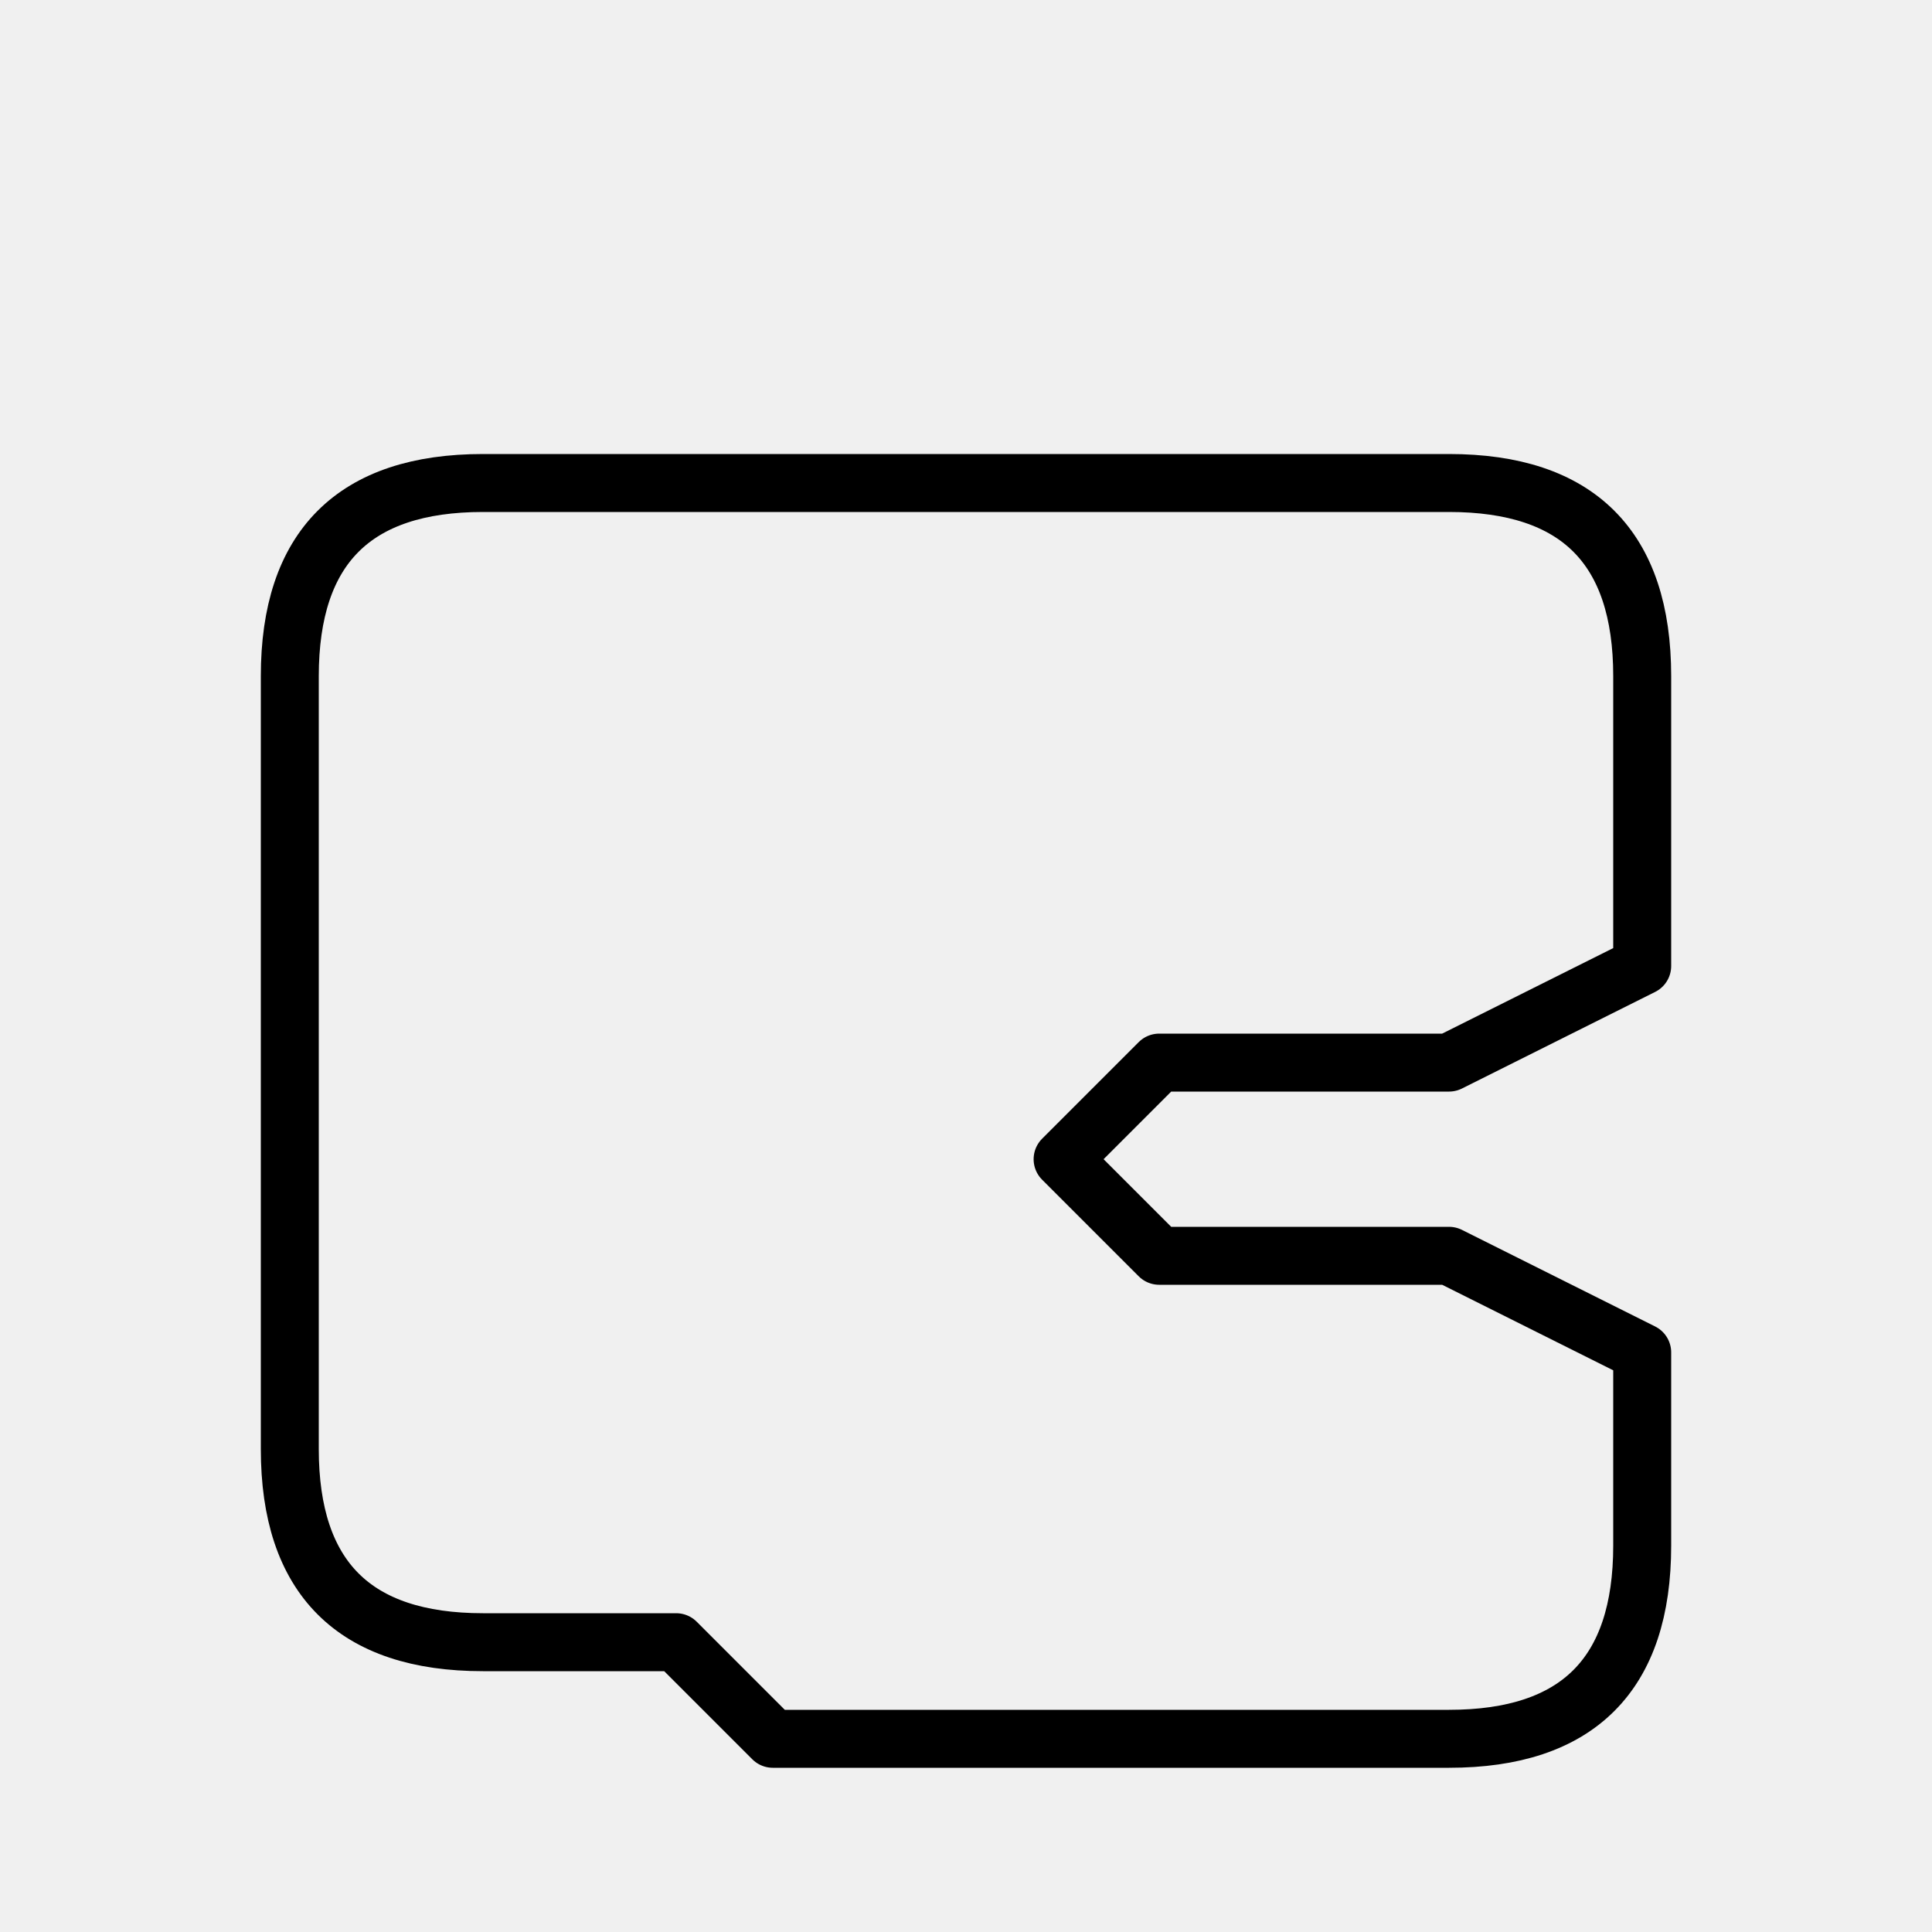
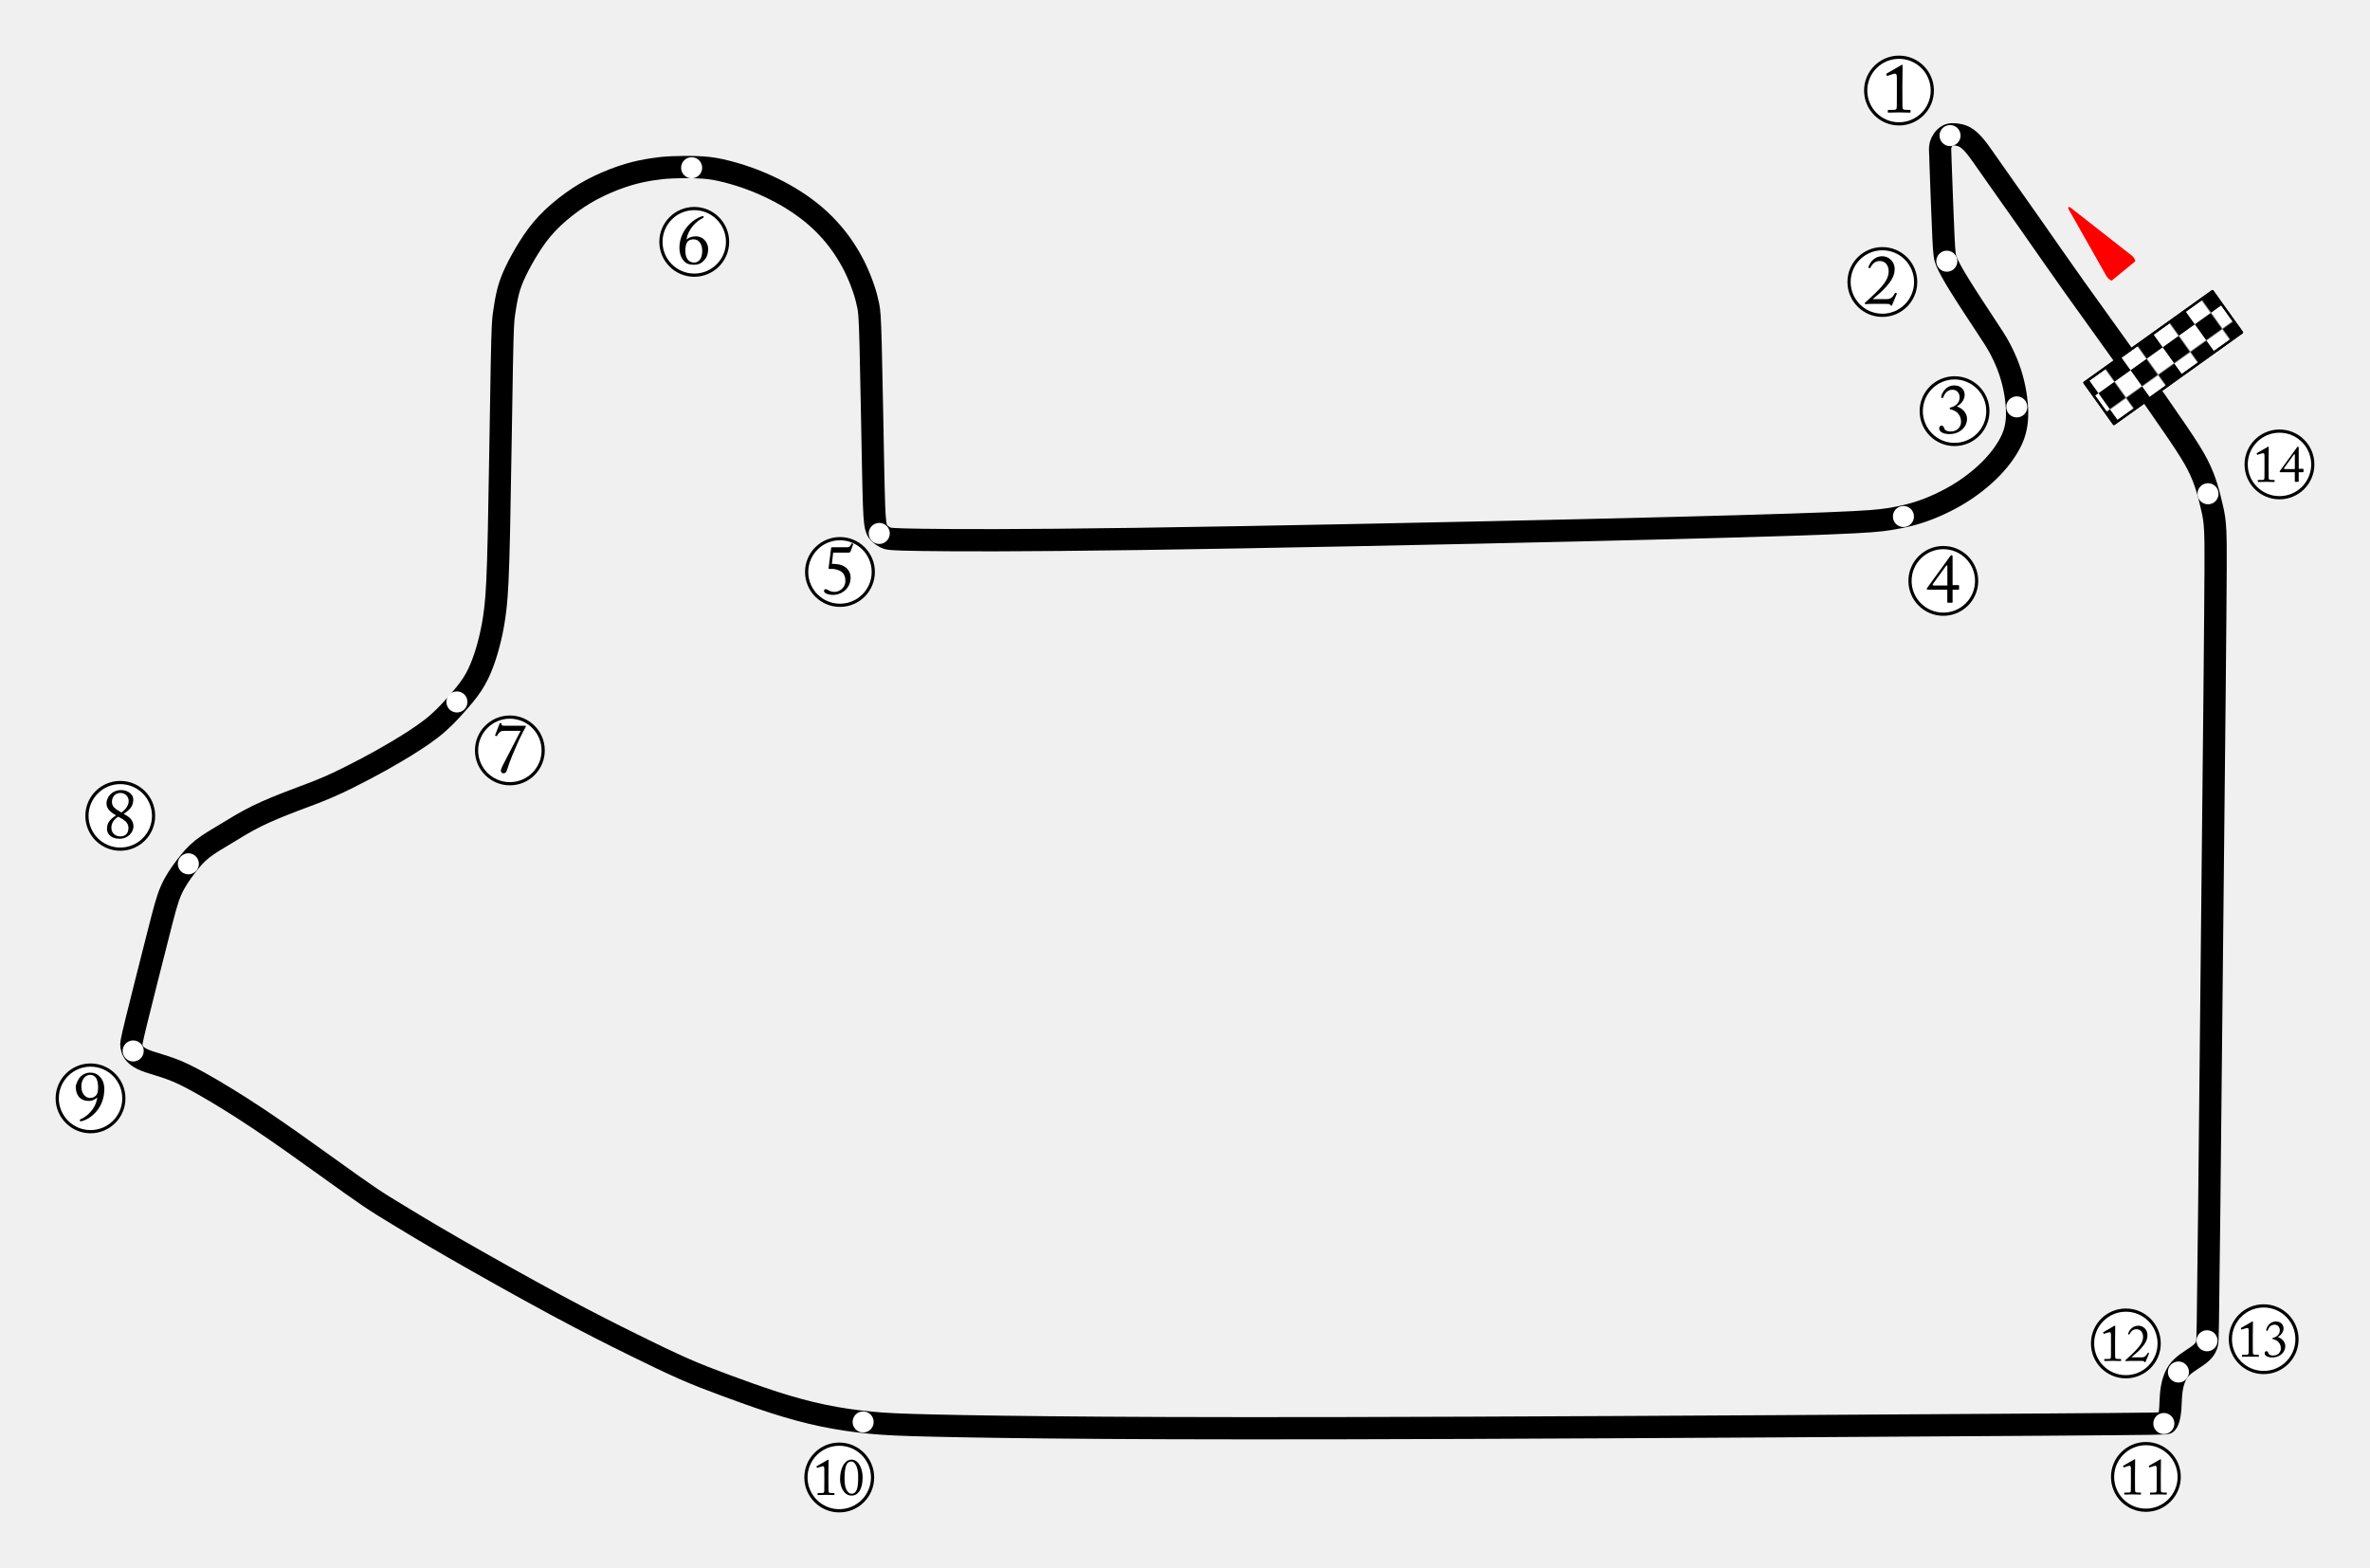
- <svg xmlns="http://www.w3.org/2000/svg" viewBox="0 0 100 100">
-   <path d="M15 75 L15 35 Q15 25 25 25 L75 25 Q85 25 85 35 L85 50 L75 55 L60 55 L55 60 L60 65 L75 65 L85 70 L85 80 Q85 90 75 90 L40 90 L35 85 L25 85 Q15 85 15 75 Z" fill="none" stroke="currentColor" stroke-width="3" stroke-linecap="round" stroke-linejoin="round" />
+ <svg xmlns="http://www.w3.org/2000/svg" xmlns:xlink="http://www.w3.org/1999/xlink" width="213.06mm" height="140.92mm" version="1.1" viewBox="0 0 213.06 140.92">
+   <defs>
+     <pattern id="pattern3054" patternTransform="matrix(1.7749 0 0 1.7749 133.13 144.92)" xlink:href="#Checkerboard" />
+     <pattern id="Checkerboard" width="2" height="2" patternTransform="translate(0) scale(10)" patternUnits="userSpaceOnUse">
+       <rect width="1" height="1" />
+       <rect x="1" y="1" width="1" height="1" />
+     </pattern>
+   </defs>
+   <g transform="translate(2.257 3.5624)">
+     <path d="m172.21 11.465c0.056 1.537 0.167 4.611 0.245 6.259 0.078 1.648 0.123 1.871 0.301 2.283 0.178 0.412 0.49 1.013 1.164 2.099 0.674 1.086 1.709 2.656 2.355 3.636 0.646 0.98 0.902 1.37 1.18 1.877 0.278 0.507 0.579 1.13 0.824 1.782 0.245 0.651 0.434 1.331 0.562 1.966 0.128 0.635 0.195 1.225 0.223 1.743 0.028 0.518 0.017 0.963-0.045 1.403-0.061 0.44-0.173 0.874-0.362 1.32s-0.457 0.902-0.763 1.342c-0.306 0.44-0.651 0.863-1.069 1.297-0.418 0.434-0.908 0.88-1.453 1.308-0.546 0.429-1.147 0.841-1.787 1.214-0.64 0.373-1.32 0.707-1.971 0.986-0.651 0.278-1.275 0.501-1.943 0.685-0.668 0.184-1.381 0.329-2.171 0.451-0.791 0.123-1.659 0.223-5.446 0.372-3.786 0.15-10.49 0.349-22.252 0.621-11.762 0.273-28.582 0.619-39.701 0.777-11.119 0.157-16.536 0.126-19.375 0.087-2.839-0.039-3.099-0.087-3.335-0.193-0.236-0.106-0.449-0.272-0.614-0.437s-0.284-0.331-0.362-0.984c-0.079-0.654-0.118-1.795-0.181-4.91-0.063-3.114-0.15-8.201-0.22-10.942-0.071-2.74-0.126-3.134-0.217-3.583-0.091-0.449-0.217-0.953-0.417-1.547-0.201-0.595-0.476-1.28-0.783-1.906-0.307-0.626-0.646-1.193-0.98-1.697-0.335-0.504-0.665-0.945-1.083-1.425-0.417-0.48-0.921-1-1.492-1.492-0.571-0.492-1.209-0.957-1.839-1.362-0.63-0.406-1.252-0.752-1.941-1.091-0.689-0.339-1.445-0.669-2.276-0.965-0.831-0.295-1.736-0.555-2.484-0.717-0.748-0.161-1.339-0.224-2.075-0.252-0.736-0.028-1.618-0.02-2.303 0.012-0.685 0.031-1.173 0.087-1.776 0.181-0.602 0.094-1.319 0.228-2.146 0.476-0.827 0.248-1.764 0.61-2.618 1.02-0.854 0.409-1.626 0.866-2.414 1.433-0.787 0.567-1.591 1.244-2.244 1.937s-1.158 1.402-1.614 2.126c-0.457 0.724-0.866 1.465-1.181 2.114-0.315 0.65-0.535 1.209-0.705 1.862-0.169 0.654-0.287 1.402-0.37 1.988-0.083 0.587-0.13 1.012-0.2 4.684-0.07 3.672-0.164 10.59-0.256 14.806-0.091 4.216-0.181 5.731-0.314 6.934-0.134 1.203-0.312 2.094-0.501 2.873-0.189 0.78-0.39 1.448-0.635 2.105-0.245 0.657-0.535 1.303-0.958 1.949-0.423 0.646-0.98 1.292-1.57 1.949-0.59 0.657-1.214 1.325-2.116 2.027-0.902 0.702-2.082 1.437-3.074 2.027-0.991 0.59-1.793 1.036-2.784 1.559-0.991 0.523-2.171 1.125-3.263 1.604s-2.094 0.835-3.207 1.258c-1.114 0.423-2.339 0.913-3.374 1.425-1.036 0.512-1.882 1.047-2.695 1.537-0.813 0.49-1.593 0.935-2.194 1.414-0.601 0.479-1.025 0.991-1.481 1.593-0.457 0.601-0.947 1.292-1.314 2.127-0.367 0.835-0.612 1.815-1.192 4.098-0.579 2.283-1.492 5.869-1.947 7.73-0.455 1.862-0.451 1.999-0.423 2.156 0.028 0.157 0.079 0.334 0.169 0.494 0.091 0.159 0.221 0.301 0.415 0.445 0.195 0.144 0.455 0.289 0.965 0.465s1.27 0.38 2.02 0.656c0.75 0.276 1.49 0.622 2.75 1.331 1.26 0.709 3.039 1.78 5.071 3.134s4.315 2.992 6.071 4.252c1.756 1.26 2.984 2.142 3.929 2.78 0.945 0.638 1.606 1.032 2.63 1.654 1.024 0.622 2.41 1.472 4.953 2.937 2.543 1.465 6.244 3.543 9.182 5.126 2.937 1.583 5.111 2.669 6.93 3.567 1.819 0.898 3.284 1.606 4.575 2.173s2.41 0.992 3.748 1.488c1.339 0.496 2.898 1.063 4.394 1.543 1.496 0.48 2.929 0.874 4.362 1.173 1.433 0.299 2.866 0.504 4.244 0.638 1.378 0.134 2.701 0.197 5.803 0.268 3.103 0.071 7.985 0.15 15.151 0.197 7.166 0.047 16.615 0.063 32.923-4e-5 16.308-0.063 39.475-0.205 51.062-0.283 11.587-0.079 11.595-0.094 11.634-0.161 0.039-0.067 0.11-0.185 0.171-0.394 0.061-0.209 0.112-0.508 0.14-0.882 0.028-0.374 0.032-0.823 0.065-1.236 0.034-0.413 0.097-0.791 0.199-1.146 0.102-0.354 0.244-0.685 0.445-0.969 0.201-0.284 0.461-0.52 0.772-0.748 0.311-0.228 0.673-0.449 0.945-0.642s0.453-0.358 0.591-0.531c0.138-0.173 0.232-0.354 0.287-0.594 0.055-0.24 0.071-0.539 0.196-11.987 0.125-11.448 0.359-34.043 0.477-46.165 0.117-12.122 0.117-13.77 0.067-14.828-0.05-1.058-0.15-1.526-0.278-2.088-0.128-0.562-0.284-1.219-0.484-1.871-0.2-0.651-0.445-1.297-0.807-2.01s-0.841-1.492-1.871-3.012-2.611-3.781-4.287-6.13c-1.676-2.35-3.447-4.789-4.928-6.871-1.481-2.083-2.673-3.809-3.898-5.557-1.225-1.748-2.483-3.519-3.324-4.716-0.841-1.197-1.264-1.821-1.609-2.255s-0.612-0.679-0.846-0.842-0.433-0.243-0.651-0.295c-0.218-0.052-0.454-0.076-0.639-0.072-0.185 0.004-0.319 0.035-0.455 0.116-0.136 0.081-0.274 0.211-0.384 0.362-0.11 0.152-0.193 0.325-0.235 0.485-0.042 0.161-0.042 0.308-0.043 0.382-3.3e-4 0.074-2.4e-4 0.074 0.055 1.611z" fill="none" stroke="#000" stroke-width="2" />
+     <rect transform="rotate(-35.566)" x="132.66" y="132.77" width="14.141" height="4.555" fill="#fff" stroke="#000" stroke-dashoffset="8.383" stroke-linejoin="round" stroke-width=".211" />
+     <g shape-rendering="auto">
+       <path d="m171.46 4.576c0 1.654-1.341 2.995-2.995 2.995s-2.995-1.341-2.995-2.995 1.341-2.995 2.995-2.995 2.995 1.341 2.995 2.995z" color="#000000" color-rendering="auto" dominant-baseline="auto" fill="#fff" image-rendering="auto" solid-color="#000000" stop-color="#000000" style="font-feature-settings:normal;font-variant-alternates:normal;font-variant-caps:normal;font-variant-east-asian:normal;font-variant-ligatures:normal;font-variant-numeric:normal;font-variant-position:normal;font-variation-settings:normal;inline-size:0;isolation:auto;mix-blend-mode:normal;shape-margin:0;shape-padding:0;text-decoration-color:#000000;text-decoration-line:none;text-decoration-style:solid;text-indent:0;text-orientation:mixed;text-transform:none;white-space:normal" />
+       <path d="m168.46 1.438c-1.732 0-3.139 1.407-3.139 3.139s1.407 3.139 3.139 3.139c1.732 0 3.139-1.407 3.139-3.139s-1.407-3.139-3.139-3.139zm0 0.289c1.576 0 2.852 1.273 2.852 2.85 0 1.576-1.275 2.852-2.852 2.852-1.576 0-2.85-1.275-2.85-2.852 0-1.576 1.273-2.85 2.85-2.85z" color="#000000" color-rendering="auto" dominant-baseline="auto" image-rendering="auto" solid-color="#000000" stop-color="#000000" style="font-feature-settings:normal;font-variant-alternates:normal;font-variant-caps:normal;font-variant-east-asian:normal;font-variant-ligatures:normal;font-variant-numeric:normal;font-variant-position:normal;font-variation-settings:normal;inline-size:0;isolation:auto;mix-blend-mode:normal;shape-margin:0;shape-padding:0;text-decoration-color:#000000;text-decoration-line:none;text-decoration-style:solid;text-indent:0;text-orientation:mixed;text-transform:none;white-space:normal" />
+     </g>
+     <g stroke-width=".427" aria-label="1">
+       <path d="m168.27 4.506c0 0.113 0 1.379-6e-3 1.46-0.013 0.332-0.025 0.351-0.432 0.351h-0.288c-0.05 0-0.088 0.006-0.088 0.038v0.157c0 0.038 0.019 0.05 0.05 0.05s0.915-0.019 0.971-0.019c0.056 0 0.909 0.019 0.965 0.019 0.044 0 0.056-0.013 0.056-0.05v-0.144c0-0.031-0.019-0.05-0.063-0.05h-0.226c-0.407 0-0.432-0.044-0.439-0.37 0-0.081-6e-3 -1.41-6e-3 -1.485v-0.263c0-0.809 0.019-1.793 0.019-1.849 0-0.05-6e-3 -0.088-0.044-0.088-0.031 0-0.056 0.019-0.088 0.038l-1.297 0.746c-0.044 0.025-0.05 0.05-0.038 0.075l0.05 0.113c0.013 0.025 0.038 0.025 0.063 0.019l0.439-0.144c0.1-0.031 0.194-0.05 0.251-0.05 0.119 0 0.144 0.138 0.15 0.351 6e-3 0.495 0 0.79 0 0.871z" stroke-width=".427" />
+     </g>
+     <path d="m169.96 21.789a2.995 2.995 0 0 1-2.995 2.995 2.995 2.995 0 0 1-2.995-2.995 2.995 2.995 0 0 1 2.995-2.995 2.995 2.995 0 0 1 2.995 2.995z" fill="#fff" stroke="#000" stroke-dashoffset="8.383" stroke-linejoin="round" stroke-width=".288" />
+     <g stroke-width=".427" aria-label="2">
+       <path d="m167.33 23.756c0.188 0 0.307 0.006 0.345 0.088 0.025 0.056 0.025 0.063 0.082 0.063 0.113 0 0.063 0 0.094-0.069l0.407-0.978c0.025-0.038 0-0.063-0.05-0.088-0.063-0.031-0.082-0.025-0.113 0.031-0.138 0.232-0.301 0.526-0.727 0.526h-1.272c0.276-0.244 0.771-0.608 1.197-1.097 0.564-0.633 0.777-1.084 0.777-1.617 0-0.708-0.57-1.141-1.097-1.141-0.846 0-1.153 0.696-1.254 0.94-0.025 0.056-0.019 0.075 0 0.088l0.088 0.038c0.031 0.019 0.05 0.013 0.075-0.031 0.107-0.188 0.307-0.602 0.84-0.608 0.451-0.006 0.79 0.326 0.809 0.884 0.019 0.545-0.27 1.028-0.771 1.567-0.501 0.539-1.053 1.022-1.348 1.297-0.031 0.031-0.038 0.05-0.019 0.094 0.019 0.038 0.038 0.038 0.069 0.038 0.025 0 0.1-0.006 0.194-0.013 0.094-0.006 0.207-0.013 0.313-0.013z" stroke-width=".427" />
+     </g>
+     <path d="m176.45 33.4a2.995 2.995 0 0 1-2.995 2.995 2.995 2.995 0 0 1-2.995-2.995 2.995 2.995 0 0 1 2.995-2.995 2.995 2.995 0 0 1 2.995 2.995z" fill="#fff" stroke="#000" stroke-dashoffset="8.383" stroke-linejoin="round" stroke-width=".288" />
+     <g stroke-width=".427" aria-label="3">
+       <path d="m173.01 35.461c0.846 0 1.567-0.57 1.567-1.379 0-0.552-0.489-0.99-0.915-1.097 0.326-0.201 0.702-0.539 0.702-1.078 0-0.32-0.244-0.821-0.928-0.821-0.708 0-1.091 0.583-1.178 1.015-0.013 0.056-6e-3 0.088 6e-3 0.094l0.113 0.025c0.025 0.006 0.044-0.013 0.063-0.063 0.132-0.357 0.37-0.683 0.834-0.683 0.395 0 0.639 0.301 0.639 0.702 0 0.483-0.414 0.815-0.815 0.89-0.056 0.013-0.075 0.025-0.075 0.088 0 0.088 0 0.069 0.113 0.094 0.508 0.119 0.903 0.489 0.903 1.122 0 0.439-0.345 0.859-0.921 0.859-0.439 0-0.552-0.188-0.583-0.257-0.013-0.031-0.05-0.276-0.257-0.276-0.107 0-0.207 0.107-0.207 0.27 0 0.182 0.201 0.495 0.94 0.495z" stroke-width=".427" />
+     </g>
+     <path d="m175.44 48.659a2.995 2.995 0 0 1-2.995 2.995 2.995 2.995 0 0 1-2.995-2.995 2.995 2.995 0 0 1 2.995-2.995 2.995 2.995 0 0 1 2.995 2.995z" fill="#fff" stroke="#000" stroke-dashoffset="8.383" stroke-linejoin="round" stroke-width=".288" />
+     <g stroke-width=".427" aria-label="4">
+       <path d="m173.19 50.625c0.075 0 0.088-0.019 0.088-0.088v-1.084h0.483c0.082 0 0.1-0.025 0.1-0.063v-0.301c0-0.038-0.031-0.05-0.075-0.05h-0.508v-2.507c0-0.144-0.025-0.188-0.082-0.188-0.05 0-0.1 0.05-0.138 0.1l-2.037 2.808c-0.044 0.063-0.063 0.088-0.063 0.125 0 0.05 0.038 0.075 0.094 0.075h1.749v1.103c0 0.056 0.019 0.069 0.075 0.069zm-0.382-1.554h-1.228c-0.113 0-0.119-0.063-0.044-0.169l1.153-1.592c0.056-0.081 0.119-0.063 0.119 0.038z" stroke-width=".427" />
+     </g>
+     <path d="m76.25 47.857a2.995 2.995 0 0 1-2.995 2.995 2.995 2.995 0 0 1-2.995-2.995 2.995 2.995 0 0 1 2.995-2.995 2.995 2.995 0 0 1 2.995 2.995z" fill="#fff" stroke="#000" stroke-dashoffset="8.383" stroke-linejoin="round" stroke-width=".288" />
+     <g stroke-width=".427" aria-label="5">
+       <path d="m72.643 46.119h1.304c0.194 0 0.226-0.025 0.27-0.125l0.226-0.627c0.013-0.038-0.019-0.044-0.088-0.075-0.038-0.013-0.056-0.006-0.075 0.031-0.107 0.207-0.163 0.313-0.382 0.313h-1.341c-0.081 0-0.094 0.025-0.1 0.1l-0.226 1.768c-0.006 0.038 0 0.056 0.031 0.069 0.044 0.025 0.075 0.019 0.113 0.013 0.163-0.013 0.476-0.013 0.815 0.138 0.407 0.175 0.552 0.52 0.552 0.959 0 0.552-0.489 0.965-0.978 0.965-0.188 0-0.401-0.063-0.495-0.119-0.094-0.056-0.201-0.125-0.313-0.125-0.081 0-0.138 0.075-0.138 0.163 0 0.182 0.351 0.351 0.815 0.351 0.852 0 1.586-0.658 1.579-1.554 0-0.564-0.351-1.003-0.965-1.166-0.138-0.038-0.558-0.081-0.715-0.069z" stroke-width=".427" />
+     </g>
+     <path d="m63.15 18.18a2.995 2.995 0 0 1-2.995 2.995 2.995 2.995 0 0 1-2.995-2.995 2.995 2.995 0 0 1 2.995-2.995 2.995 2.995 0 0 1 2.995 2.995z" fill="#fff" stroke="#000" stroke-dashoffset="8.383" stroke-linejoin="round" stroke-width=".288" />
+     <g stroke-width=".427" aria-label="6">
+       <path d="m60.125 20.241c0.395 0 0.658-0.125 0.89-0.376 0.219-0.226 0.389-0.495 0.389-1.078 0-0.407-0.326-1.103-1.109-1.103-0.364 0-0.633 0.113-0.834 0.288 0.157-1.028 0.984-1.717 1.485-1.943 0.038-0.019 0.056-0.05 0.056-0.1 0-0.044-0.038-0.063-0.075-0.063-0.044 0-0.132 0.025-0.232 0.069-0.282 0.113-0.621 0.32-0.921 0.608-0.664 0.646-0.953 1.417-0.953 2.2 0 0.326 0.088 0.815 0.401 1.153 0.188 0.226 0.483 0.345 0.903 0.345zm0.038-0.201c-0.758 0-0.809-0.777-0.809-1.097 0-0.263 0.05-0.52 0.138-0.683 0.075-0.157 0.251-0.307 0.621-0.307 0.483 0 0.758 0.47 0.758 1.028 0 0.99-0.57 1.059-0.708 1.059z" stroke-width=".427" />
+     </g>
+     <path d="m46.574 63.898a2.995 2.995 0 0 1-2.995 2.995 2.995 2.995 0 0 1-2.995-2.995 2.995 2.995 0 0 1 2.995-2.995 2.995 2.995 0 0 1 2.995 2.995z" fill="#fff" stroke="#000" stroke-dashoffset="8.383" stroke-linejoin="round" stroke-width=".288" />
+     <g stroke-width=".427" aria-label="7">
+       <path d="m43.192 61.678c-0.32 0-0.37-0.031-0.357-0.119 0.013-0.094-0.013-0.113-0.081-0.113-0.075 0-0.081 0.006-0.1 0.044l-0.389 1.009c-0.019 0.056-0.019 0.063 0.038 0.094 0.044 0.025 0.088 0.031 0.119-0.013 0.182-0.27 0.263-0.439 0.639-0.439h1.485c-0.357 0.708-1.448 2.789-1.554 3.002-0.081 0.169-0.219 0.426-0.219 0.583 0 0.138 0.088 0.232 0.244 0.232 0.113 0 0.238-0.063 0.313-0.32 0.257-0.865 0.783-2.025 0.846-2.169 0.251-0.621 0.758-1.561 0.796-1.623 0.038-0.063 0.044-0.081 0.044-0.113 0-0.038-0.031-0.056-0.063-0.056z" stroke-width=".427" />
+     </g>
+     <path d="m11.55 69.78a2.995 2.995 0 0 1-2.995 2.995 2.995 2.995 0 0 1-2.995-2.995 2.995 2.995 0 0 1 2.995-2.995 2.995 2.995 0 0 1 2.995 2.995z" fill="#fff" stroke="#000" stroke-dashoffset="8.383" stroke-linejoin="round" stroke-width=".288" />
+     <g stroke-width=".427" aria-label="8">
+       <path d="m8.507 71.84c0.758 0 1.235-0.614 1.235-1.103 0-0.57-0.382-0.89-0.884-1.128 0.664-0.464 0.865-0.74 0.865-1.335 0-0.414-0.489-0.809-1.065-0.809-0.89 0-1.341 0.658-1.341 1.203 0 0.483 0.389 0.809 0.859 1.072-0.533 0.345-0.815 0.664-0.815 1.203 0 0.401 0.288 0.896 1.147 0.896zm0.038-0.213c-0.364 0-0.79-0.238-0.79-0.783 0-0.395 0.226-0.758 0.627-0.984 0.495 0.263 0.909 0.495 0.909 1.003 0 0.52-0.295 0.765-0.746 0.765zm0.013-3.905c0.432 0 0.771 0.313 0.752 0.771-0.025 0.42-0.351 0.79-0.658 0.984-0.552-0.326-0.846-0.508-0.846-0.959 0-0.439 0.307-0.796 0.752-0.796z" stroke-width=".427" />
+     </g>
+     <path d="m8.877 95.179a2.995 2.995 0 0 1-2.995 2.995 2.995 2.995 0 0 1-2.995-2.995 2.995 2.995 0 0 1 2.995-2.995 2.995 2.995 0 0 1 2.995 2.995z" fill="#fff" stroke="#000" stroke-dashoffset="8.383" stroke-linejoin="round" stroke-width=".288" />
+     <g stroke-width=".427" aria-label="9">
+       <path d="m5.814 92.864c-0.263 0-0.552 0.113-0.796 0.326-0.238 0.207-0.464 0.727-0.464 0.965 0 0.595 0.295 1.254 1.159 1.254 0.37 0 0.595-0.15 0.765-0.307l0.006 0.013c-0.138 1.047-0.971 1.73-1.517 1.949-0.031 0.013-0.056 0.044-0.056 0.088 0 0.063 0.044 0.088 0.094 0.088 0.044 0 0.132-0.025 0.194-0.044 0.345-0.113 0.589-0.251 0.903-0.526 0.74-0.652 1.022-1.517 1.022-2.357 0-0.194-0.056-0.689-0.338-1.009-0.282-0.307-0.526-0.439-0.971-0.439zm0.019 0.201c0.57 0 0.727 0.545 0.727 1.097 0 0.257-0.019 0.464-0.094 0.621-0.081 0.163-0.27 0.357-0.633 0.357-0.426 0-0.777-0.426-0.777-1.015 0-0.702 0.407-1.059 0.777-1.059z" stroke-width=".427" />
+     </g>
+     <path d="m76.186 129.26a2.995 2.995 0 0 1-2.995 2.995 2.995 2.995 0 0 1-2.995-2.995 2.995 2.995 0 0 1 2.995-2.995 2.995 2.995 0 0 1 2.995 2.995z" fill="#fff" stroke="#000" stroke-dashoffset="8.383" stroke-linejoin="round" stroke-width=".288" />
+     <g transform="translate(12.769 1.7306)" stroke-width=".316" aria-label="10">
+       <path d="m59.081 127.59c0 0.083 0 1.019-0.005 1.079-0.009 0.246-0.019 0.259-0.32 0.259h-0.213c-0.037 0-0.065 5e-3 -0.065 0.028v0.116c0 0.028 0.014 0.037 0.037 0.037s0.676-0.014 0.718-0.014c0.042 0 0.672 0.014 0.713 0.014 0.032 0 0.042-9e-3 0.042-0.037v-0.107c0-0.023-0.014-0.037-0.046-0.037h-0.167c-0.301 0-0.32-0.032-0.324-0.273 0-0.06-0.005-1.042-0.005-1.098v-0.195c0-0.598 0.014-1.325 0.014-1.367 0-0.037-0.005-0.065-0.032-0.065-0.023 0-0.042 0.014-0.065 0.028l-0.959 0.551c-0.032 0.018-0.037 0.037-0.028 0.056l0.037 0.083c0.009 0.018 0.028 0.018 0.046 0.014l0.324-0.107c0.074-0.023 0.144-0.037 0.185-0.037 0.088 0 0.107 0.102 0.111 0.259 0.005 0.366 0 0.584 0 0.644z" />
+       <path d="m61.532 129.16c0.598 0 0.991-0.584 0.991-1.645 0-0.704-0.315-1.589-0.996-1.589-0.593 0-1.033 0.713-1.033 1.774 0 0.561 0.287 1.459 1.038 1.459zm0.005-0.167c-0.162 0-0.338-0.088-0.482-0.394-0.102-0.213-0.158-0.537-0.158-0.977 0-0.384 0.019-0.926 0.185-1.251 0.107-0.208 0.236-0.278 0.417-0.278 0.394 0 0.625 0.639 0.625 1.32 0 0.676-0.042 1.028-0.144 1.251-0.125 0.273-0.301 0.329-0.445 0.329z" />
+     </g>
+     <path d="m193.65 129.21a2.995 2.995 0 0 1-2.995 2.995 2.995 2.995 0 0 1-2.995-2.995 2.995 2.995 0 0 1 2.995-2.995 2.995 2.995 0 0 1 2.995 2.995z" fill="#fff" stroke="#000" stroke-dashoffset="8.383" stroke-linejoin="round" stroke-width=".288" />
+     <g stroke-width=".316" aria-label="11">
+       <path d="m189.31 129.28c0 0.083 0 1.019-5e-3 1.079-9e-3 0.246-0.018 0.259-0.32 0.259h-0.213c-0.037 0-0.065 5e-3 -0.065 0.028v0.116c0 0.028 0.014 0.037 0.037 0.037s0.676-0.014 0.718-0.014c0.042 0 0.672 0.014 0.713 0.014 0.032 0 0.042-9e-3 0.042-0.037v-0.107c0-0.023-0.014-0.037-0.046-0.037h-0.167c-0.301 0-0.32-0.032-0.324-0.273 0-0.06-5e-3 -1.042-5e-3 -1.098v-0.195c0-0.598 0.014-1.325 0.014-1.367 0-0.037-5e-3 -0.065-0.032-0.065-0.023 0-0.042 0.014-0.065 0.028l-0.959 0.551c-0.032 0.018-0.037 0.037-0.028 0.056l0.037 0.083c9e-3 0.018 0.028 0.018 0.046 0.014l0.324-0.107c0.074-0.023 0.144-0.037 0.185-0.037 0.088 0 0.107 0.102 0.111 0.259 5e-3 0.366 0 0.584 0 0.644z" />
+       <path d="m191.63 129.28c0 0.083 0 1.019-5e-3 1.079-9e-3 0.246-0.018 0.259-0.32 0.259h-0.213c-0.037 0-0.065 5e-3 -0.065 0.028v0.116c0 0.028 0.014 0.037 0.037 0.037s0.676-0.014 0.718-0.014c0.042 0 0.672 0.014 0.713 0.014 0.032 0 0.042-9e-3 0.042-0.037v-0.107c0-0.023-0.014-0.037-0.046-0.037h-0.167c-0.301 0-0.32-0.032-0.324-0.273 0-0.06-5e-3 -1.042-5e-3 -1.098v-0.195c0-0.598 0.014-1.325 0.014-1.367 0-0.037-5e-3 -0.065-0.032-0.065-0.023 0-0.042 0.014-0.065 0.028l-0.959 0.551c-0.032 0.018-0.037 0.037-0.028 0.056l0.037 0.083c9e-3 0.018 0.028 0.018 0.046 0.014l0.324-0.107c0.074-0.023 0.144-0.037 0.185-0.037 0.088 0 0.107 0.102 0.111 0.259 5e-3 0.366 0 0.584 0 0.644z" />
+     </g>
+     <path d="m191.85 117.21a2.995 2.995 0 0 1-2.995 2.995 2.995 2.995 0 0 1-2.995-2.995 2.995 2.995 0 0 1 2.995-2.995 2.995 2.995 0 0 1 2.995 2.995z" fill="#fff" stroke="#000" stroke-dashoffset="8.383" stroke-linejoin="round" stroke-width=".288" />
+     <g stroke-width=".316" aria-label="12">
+       <path d="m187.52 117.27c0 0.083 0 1.019-5e-3 1.079-9e-3 0.246-0.018 0.259-0.32 0.259h-0.213c-0.037 0-0.065 5e-3 -0.065 0.028v0.116c0 0.028 0.014 0.037 0.037 0.037 0.023 0 0.676-0.014 0.718-0.014 0.042 0 0.672 0.014 0.713 0.014 0.032 0 0.042-9e-3 0.042-0.037v-0.107c0-0.023-0.014-0.037-0.046-0.037h-0.167c-0.301 0-0.32-0.032-0.324-0.273 0-0.06-5e-3 -1.042-5e-3 -1.098v-0.195c0-0.598 0.014-1.325 0.014-1.367 0-0.037-5e-3 -0.065-0.032-0.065-0.023 0-0.042 0.014-0.065 0.028l-0.959 0.551c-0.032 0.018-0.037 0.037-0.028 0.056l0.037 0.083c9e-3 0.018 0.028 0.018 0.046 0.014l0.324-0.107c0.074-0.023 0.144-0.037 0.185-0.037 0.088 0 0.107 0.102 0.111 0.259 5e-3 0.366 0 0.584 0 0.644z" />
+       <path d="m190.25 118.78c0.139 0 0.227 5e-3 0.255 0.065 0.018 0.042 0.018 0.046 0.06 0.046 0.083 0 0.046 0 0.07-0.051l0.301-0.723c0.018-0.028 0-0.046-0.037-0.065-0.046-0.023-0.06-0.018-0.083 0.023-0.102 0.171-0.222 0.389-0.537 0.389h-0.94c0.204-0.181 0.57-0.449 0.885-0.811 0.417-0.468 0.574-0.801 0.574-1.195 0-0.523-0.422-0.843-0.811-0.843-0.625 0-0.852 0.514-0.926 0.695-0.018 0.042-0.014 0.056 0 0.065l0.065 0.028c0.023 0.014 0.037 9e-3 0.056-0.023 0.079-0.139 0.227-0.445 0.621-0.449 0.334-5e-3 0.584 0.241 0.598 0.653 0.014 0.403-0.199 0.76-0.57 1.158-0.371 0.398-0.778 0.755-0.996 0.959-0.023 0.023-0.028 0.037-0.014 0.07 0.014 0.028 0.028 0.028 0.051 0.028 0.018 0 0.074-5e-3 0.144-9e-3 0.07-5e-3 0.153-9e-3 0.232-9e-3z" />
+     </g>
+     <path d="m204.24 116.83a2.995 2.995 0 0 1-2.995 2.995 2.995 2.995 0 0 1-2.995-2.995 2.995 2.995 0 0 1 2.995-2.995 2.995 2.995 0 0 1 2.995 2.995z" fill="#fff" stroke="#000" stroke-dashoffset="8.383" stroke-linejoin="round" stroke-width=".288" />
+     <g stroke-width=".316" aria-label="13">
+       <path d="m199.9 116.89c0 0.083 0 1.019-5e-3 1.079-9e-3 0.246-0.018 0.259-0.32 0.259h-0.213c-0.037 0-0.065 5e-3 -0.065 0.028v0.116c0 0.028 0.014 0.037 0.037 0.037s0.676-0.014 0.718-0.014c0.042 0 0.672 0.014 0.713 0.014 0.032 0 0.042-9e-3 0.042-0.037v-0.107c0-0.023-0.014-0.037-0.046-0.037h-0.167c-0.301 0-0.32-0.032-0.324-0.273 0-0.06-5e-3 -1.042-5e-3 -1.098v-0.195c0-0.598 0.014-1.325 0.014-1.367 0-0.037-5e-3 -0.065-0.032-0.065-0.023 0-0.042 0.014-0.065 0.028l-0.959 0.551c-0.032 0.018-0.037 0.037-0.028 0.056l0.037 0.083c9e-3 0.018 0.028 0.018 0.046 0.014l0.324-0.107c0.074-0.023 0.144-0.037 0.185-0.037 0.088 0 0.107 0.102 0.111 0.259 5e-3 0.366 0 0.584 0 0.644z" />
+       <path d="m202.03 118.47c0.625 0 1.158-0.422 1.158-1.019 0-0.408-0.361-0.732-0.676-0.811 0.241-0.148 0.519-0.398 0.519-0.797 0-0.236-0.181-0.607-0.686-0.607-0.523 0-0.806 0.431-0.871 0.75-9e-3 0.042-5e-3 0.065 5e-3 0.07l0.083 0.018c0.018 5e-3 0.032-9e-3 0.046-0.046 0.097-0.264 0.273-0.505 0.616-0.505 0.292 0 0.472 0.222 0.472 0.519 0 0.357-0.306 0.602-0.602 0.658-0.042 9e-3 -0.056 0.018-0.056 0.065 0 0.065 0 0.051 0.083 0.07 0.375 0.088 0.667 0.361 0.667 0.829 0 0.324-0.255 0.635-0.681 0.635-0.324 0-0.408-0.139-0.431-0.19-9e-3 -0.023-0.037-0.204-0.19-0.204-0.079 0-0.153 0.079-0.153 0.199 0 0.134 0.148 0.366 0.695 0.366z" />
+     </g>
+     <path d="m205.66 38.188a2.995 2.995 0 0 1-2.995 2.995 2.995 2.995 0 0 1-2.995-2.995 2.995 2.995 0 0 1 2.995-2.995 2.995 2.995 0 0 1 2.995 2.995z" fill="#fff" stroke="#000" stroke-dashoffset="8.383" stroke-linejoin="round" stroke-width=".288" />
+     <g stroke-width=".316" aria-label="14">
+       <path d="m201.32 38.248c0 0.083 0 1.019-5e-3 1.079-9e-3 0.246-0.018 0.259-0.32 0.259h-0.213c-0.037 0-0.065 0.005-0.065 0.028v0.116c0 0.028 0.014 0.037 0.037 0.037s0.676-0.014 0.718-0.014c0.042 0 0.672 0.014 0.713 0.014 0.032 0 0.042-0.009 0.042-0.037v-0.107c0-0.023-0.014-0.037-0.046-0.037h-0.167c-0.301 0-0.32-0.032-0.324-0.273 0-0.06-5e-3 -1.042-5e-3 -1.098v-0.195c0-0.598 0.014-1.325 0.014-1.367 0-0.037-5e-3 -0.065-0.032-0.065-0.023 0-0.042 0.014-0.065 0.028l-0.959 0.551c-0.032 0.019-0.037 0.037-0.028 0.056l0.037 0.083c9e-3 0.019 0.028 0.019 0.046 0.014l0.324-0.107c0.074-0.023 0.144-0.037 0.185-0.037 0.088 0 0.107 0.102 0.111 0.259 5e-3 0.366 0 0.584 0 0.644z" />
+       <path d="m204.33 39.754c0.056 0 0.065-0.014 0.065-0.065v-0.801h0.357c0.06 0 0.074-0.019 0.074-0.046v-0.222c0-0.028-0.023-0.037-0.056-0.037h-0.375v-1.853c0-0.107-0.018-0.139-0.06-0.139-0.037 0-0.074 0.037-0.102 0.074l-1.506 2.075c-0.032 0.046-0.046 0.065-0.046 0.093 0 0.037 0.028 0.056 0.07 0.056h1.292v0.815c0 0.042 0.014 0.051 0.056 0.051zm-0.283-1.149h-0.908c-0.083 0-0.088-0.046-0.032-0.125l0.852-1.177c0.042-0.06 0.088-0.046 0.088 0.028z" />
+     </g>
+     <rect transform="rotate(-35.566)" x="132.66" y="132.77" width="14.141" height="4.555" fill="url(#pattern3054)" stroke="#000" stroke-dashoffset="8.383" stroke-linejoin="round" stroke-width=".211" />
+     <path transform="matrix(.02459 -.32638 .50448 .46029 180.1 78.923)" d="m194.3 8.956-10.226-3.587 8.22-7.062z" fill="#f00" stroke="#f00" stroke-dashoffset="8.383" stroke-linejoin="round" stroke-width="1.188" />
+     <g fill="#fff">
+       <ellipse cx="173.05" cy="8.625" rx=".947" ry=".947" />
+       <ellipse cx="172.76" cy="19.919" rx=".947" ry=".947" />
+       <ellipse cx="179.05" cy="33.016" rx=".947" ry=".947" />
+       <ellipse cx="168.86" cy="42.872" rx=".947" ry=".947" />
+       <ellipse cx="76.787" cy="44.393" rx=".947" ry=".947" />
+       <ellipse cx="59.92" cy="11.519" rx=".947" ry=".947" />
+       <ellipse cx="38.82" cy="59.541" rx=".947" ry=".947" />
+       <ellipse cx="14.676" cy="74.093" rx=".947" ry=".947" />
+       <ellipse cx="9.717" cy="90.917" rx=".947" ry=".947" />
+       <ellipse cx="75.338" cy="124.27" rx=".947" ry=".947" />
+       <ellipse cx="192.27" cy="124.41" rx=".947" ry=".947" />
+       <ellipse cx="193.58" cy="119.78" rx=".947" ry=".947" />
+       <ellipse cx="196.15" cy="116.97" rx=".947" ry=".947" />
+       <ellipse cx="196.24" cy="40.824" rx=".947" ry=".947" />
+     </g>
+   </g>
</svg>
